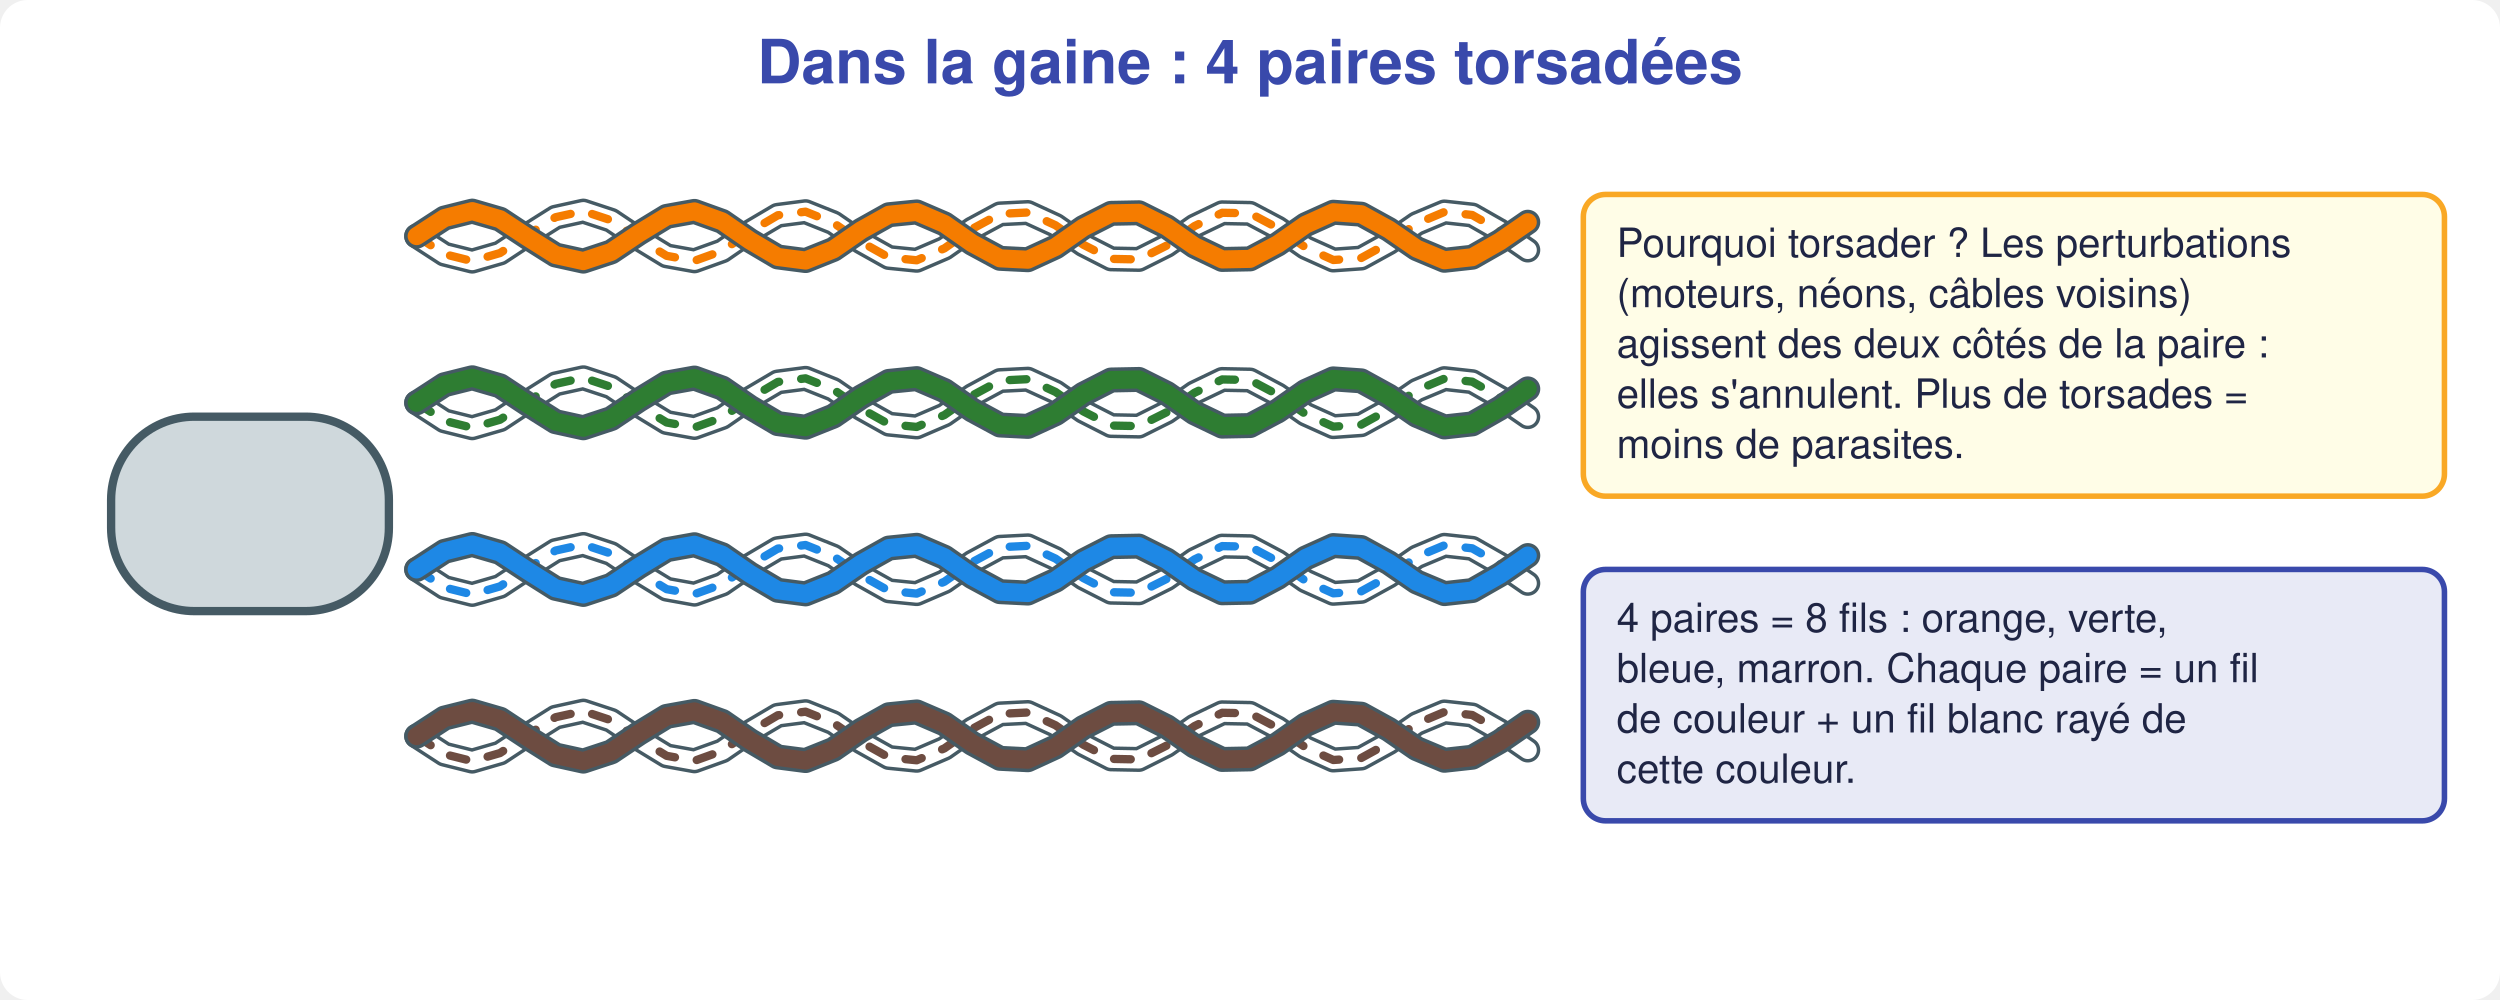
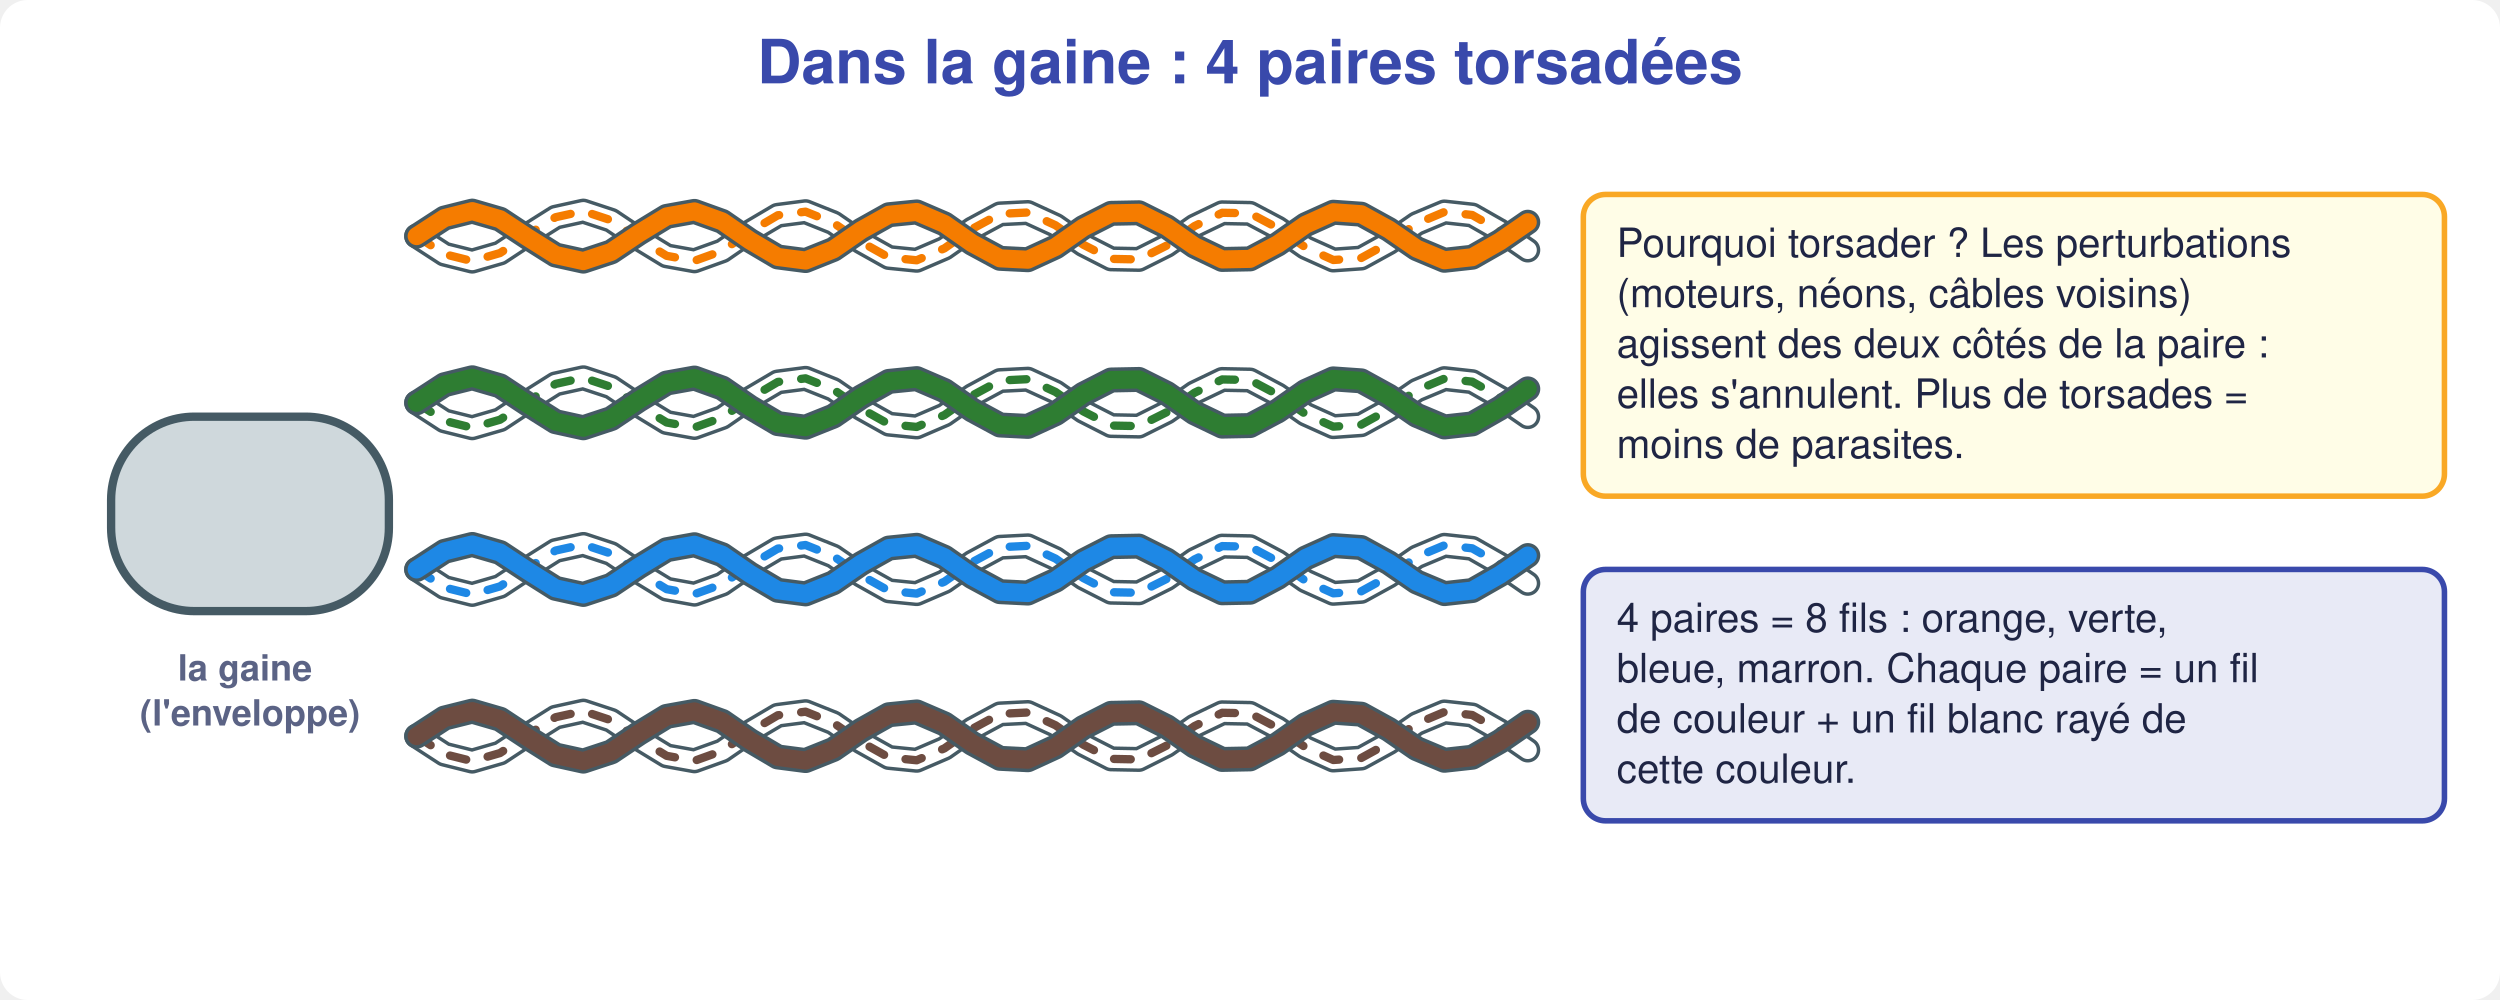
<svg xmlns="http://www.w3.org/2000/svg" viewBox="0 0 900 360" width="900" height="360" role="img">
  <defs>
    <marker id="ar" viewBox="0 0 10 10" refX="8" refY="5" markerWidth="7" markerHeight="7" orient="auto-start-reverse">
      <path d="M0,0 L10,5 L0,10 z" fill="#3a4270" />
    </marker>
  </defs>
  <rect width="900" height="360" fill="#ffffff" rx="10" />
  <text x="450.0" y="30" font-family="Segoe UI, Helvetica, Arial, sans-serif" font-size="22" fill="#3949ab" text-anchor="middle" font-weight="700">
    <tspan x="450.0" dy="0">Dans la gaine : 4 paires torsadées</tspan>
  </text>
  <rect x="40" y="150" width="100" height="70" rx="30" fill="#cfd8dc" stroke="#455a64" stroke-width="3" />
+   <text x="90" y="245" font-family="Segoe UI, Helvetica, Arial, sans-serif" font-size="13" fill="#5b6385" text-anchor="middle" font-weight="700">
+     <tspan x="90" dy="0">la gaine</tspan>
+     <tspan x="90" dy="16.2">(l'enveloppe)</tspan>
+   </text>
  <path d="M150.0,85.0 L160.0,91.5 L170.0,94.0 L180.0,91.1 L190.0,84.5 L200.0,78.2 L210.0,76.0 L220.0,79.3 L230.0,86.0 L240.0,92.1 L250.0,93.9 L260.0,90.3 L270.0,83.4 L280.0,77.5 L290.0,76.2 L300.0,80.2 L310.0,87.1 L320.0,92.7 L330.0,93.7 L340.0,89.4 L350.0,82.4 L360.0,77.0 L370.0,76.5 L380.0,81.1 L390.0,88.1 L400.0,93.2 L410.0,93.4 L420.0,88.4 L430.0,81.4 L440.0,76.6 L450.0,76.8 L460.0,82.1 L470.0,89.1 L480.0,93.6 L490.0,92.9 L500.0,87.4 L510.0,80.5 L520.0,76.3 L530.0,77.4 L540.0,83.1 L550.0,90.0" fill="none" stroke="#455a64" stroke-width="9" stroke-linecap="round" stroke-linejoin="round" />
  <path d="M150.0,85.0 L160.0,91.5 L170.0,94.0 L180.0,91.1 L190.0,84.5 L200.0,78.2 L210.0,76.0 L220.0,79.3 L230.0,86.0 L240.0,92.1 L250.0,93.9 L260.0,90.3 L270.0,83.4 L280.0,77.5 L290.0,76.2 L300.0,80.2 L310.0,87.1 L320.0,92.7 L330.0,93.7 L340.0,89.4 L350.0,82.4 L360.0,77.0 L370.0,76.5 L380.0,81.1 L390.0,88.1 L400.0,93.2 L410.0,93.4 L420.0,88.4 L430.0,81.4 L440.0,76.6 L450.0,76.8 L460.0,82.1 L470.0,89.1 L480.0,93.6 L490.0,92.9 L500.0,87.4 L510.0,80.5 L520.0,76.3 L530.0,77.4 L540.0,83.1 L550.0,90.0" fill="none" stroke="#ffffff" stroke-width="6.5" stroke-linecap="round" stroke-linejoin="round" />
  <path d="M150.0,85.0 L160.0,91.5 L170.0,94.0 L180.0,91.1 L190.0,84.5 L200.0,78.2 L210.0,76.0 L220.0,79.3 L230.0,86.0 L240.0,92.1 L250.0,93.9 L260.0,90.3 L270.0,83.4 L280.0,77.5 L290.0,76.2 L300.0,80.2 L310.0,87.1 L320.0,92.7 L330.0,93.7 L340.0,89.4 L350.0,82.4 L360.0,77.0 L370.0,76.5 L380.0,81.1 L390.0,88.1 L400.0,93.2 L410.0,93.4 L420.0,88.4 L430.0,81.4 L440.0,76.6 L450.0,76.8 L460.0,82.1 L470.0,89.1 L480.0,93.6 L490.0,92.9 L500.0,87.4 L510.0,80.5 L520.0,76.3 L530.0,77.4 L540.0,83.1 L550.0,90.0" fill="none" stroke="#f57c00" stroke-width="3" stroke-linecap="round" stroke-linejoin="round" stroke-dasharray="6 8" />
  <path d="M150.0,85.0 L160.0,78.5 L170.0,76.0 L180.0,78.9 L190.0,85.5 L200.0,91.8 L210.0,94.0 L220.0,90.7 L230.0,84.0 L240.0,77.9 L250.0,76.1 L260.0,79.7 L270.0,86.6 L280.0,92.5 L290.0,93.8 L300.0,89.8 L310.0,82.9 L320.0,77.3 L330.0,76.3 L340.0,80.6 L350.0,87.6 L360.0,93.0 L370.0,93.5 L380.0,88.9 L390.0,81.9 L400.0,76.8 L410.0,76.6 L420.0,81.6 L430.0,88.6 L440.0,93.4 L450.0,93.2 L460.0,87.9 L470.0,80.9 L480.0,76.4 L490.0,77.1 L500.0,82.6 L510.0,89.5 L520.0,93.7 L530.0,92.6 L540.0,86.9 L550.0,80.0" fill="none" stroke="#455a64" stroke-width="9" stroke-linecap="round" stroke-linejoin="round" />
  <path d="M150.0,85.0 L160.0,78.5 L170.0,76.0 L180.0,78.9 L190.0,85.5 L200.0,91.8 L210.0,94.0 L220.0,90.7 L230.0,84.0 L240.0,77.9 L250.0,76.1 L260.0,79.7 L270.0,86.6 L280.0,92.5 L290.0,93.8 L300.0,89.8 L310.0,82.9 L320.0,77.3 L330.0,76.3 L340.0,80.6 L350.0,87.6 L360.0,93.0 L370.0,93.5 L380.0,88.9 L390.0,81.9 L400.0,76.8 L410.0,76.6 L420.0,81.6 L430.0,88.6 L440.0,93.4 L450.0,93.2 L460.0,87.9 L470.0,80.9 L480.0,76.4 L490.0,77.1 L500.0,82.6 L510.0,89.5 L520.0,93.7 L530.0,92.6 L540.0,86.9 L550.0,80.0" fill="none" stroke="#f57c00" stroke-width="6.5" stroke-linecap="round" stroke-linejoin="round" />
  <path d="M150.0,145.0 L160.0,151.5 L170.0,154.0 L180.0,151.1 L190.0,144.5 L200.0,138.2 L210.0,136.0 L220.0,139.3 L230.0,146.0 L240.0,152.1 L250.0,153.9 L260.0,150.3 L270.0,143.4 L280.0,137.5 L290.0,136.2 L300.0,140.2 L310.0,147.1 L320.0,152.7 L330.0,153.7 L340.0,149.4 L350.0,142.4 L360.0,137.0 L370.0,136.5 L380.0,141.1 L390.0,148.1 L400.0,153.2 L410.0,153.4 L420.0,148.4 L430.0,141.4 L440.0,136.6 L450.0,136.8 L460.0,142.1 L470.0,149.1 L480.0,153.6 L490.0,152.9 L500.0,147.4 L510.0,140.5 L520.0,136.3 L530.0,137.4 L540.0,143.1 L550.0,150.0" fill="none" stroke="#455a64" stroke-width="9" stroke-linecap="round" stroke-linejoin="round" />
  <path d="M150.0,145.0 L160.0,151.5 L170.0,154.0 L180.0,151.1 L190.0,144.5 L200.0,138.2 L210.0,136.0 L220.0,139.3 L230.0,146.0 L240.0,152.1 L250.0,153.9 L260.0,150.3 L270.0,143.4 L280.0,137.5 L290.0,136.2 L300.0,140.2 L310.0,147.1 L320.0,152.7 L330.0,153.7 L340.0,149.4 L350.0,142.4 L360.0,137.0 L370.0,136.5 L380.0,141.1 L390.0,148.1 L400.0,153.2 L410.0,153.4 L420.0,148.4 L430.0,141.4 L440.0,136.6 L450.0,136.8 L460.0,142.1 L470.0,149.1 L480.0,153.6 L490.0,152.9 L500.0,147.4 L510.0,140.5 L520.0,136.3 L530.0,137.4 L540.0,143.1 L550.0,150.0" fill="none" stroke="#ffffff" stroke-width="6.5" stroke-linecap="round" stroke-linejoin="round" />
  <path d="M150.0,145.0 L160.0,151.5 L170.0,154.0 L180.0,151.1 L190.0,144.5 L200.0,138.2 L210.0,136.0 L220.0,139.3 L230.0,146.0 L240.0,152.1 L250.0,153.9 L260.0,150.3 L270.0,143.4 L280.0,137.5 L290.0,136.2 L300.0,140.2 L310.0,147.1 L320.0,152.7 L330.0,153.7 L340.0,149.4 L350.0,142.4 L360.0,137.0 L370.0,136.5 L380.0,141.1 L390.0,148.1 L400.0,153.2 L410.0,153.4 L420.0,148.4 L430.0,141.4 L440.0,136.6 L450.0,136.8 L460.0,142.1 L470.0,149.1 L480.0,153.6 L490.0,152.9 L500.0,147.4 L510.0,140.5 L520.0,136.3 L530.0,137.4 L540.0,143.1 L550.0,150.0" fill="none" stroke="#2e7d32" stroke-width="3" stroke-linecap="round" stroke-linejoin="round" stroke-dasharray="6 8" />
  <path d="M150.0,145.0 L160.0,138.5 L170.0,136.0 L180.0,138.9 L190.0,145.5 L200.0,151.8 L210.0,154.0 L220.0,150.7 L230.0,144.0 L240.0,137.9 L250.0,136.1 L260.0,139.7 L270.0,146.6 L280.0,152.5 L290.0,153.8 L300.0,149.8 L310.0,142.9 L320.0,137.3 L330.0,136.3 L340.0,140.6 L350.0,147.6 L360.0,153.0 L370.0,153.5 L380.0,148.9 L390.0,141.9 L400.0,136.8 L410.0,136.6 L420.0,141.6 L430.0,148.6 L440.0,153.4 L450.0,153.2 L460.0,147.9 L470.0,140.9 L480.0,136.4 L490.0,137.1 L500.0,142.6 L510.0,149.5 L520.0,153.7 L530.0,152.6 L540.0,146.9 L550.0,140.0" fill="none" stroke="#455a64" stroke-width="9" stroke-linecap="round" stroke-linejoin="round" />
  <path d="M150.0,145.0 L160.0,138.5 L170.0,136.0 L180.0,138.9 L190.0,145.5 L200.0,151.8 L210.0,154.0 L220.0,150.7 L230.0,144.0 L240.0,137.9 L250.0,136.1 L260.0,139.7 L270.0,146.6 L280.0,152.5 L290.0,153.8 L300.0,149.8 L310.0,142.9 L320.0,137.3 L330.0,136.3 L340.0,140.6 L350.0,147.6 L360.0,153.0 L370.0,153.5 L380.0,148.9 L390.0,141.9 L400.0,136.8 L410.0,136.6 L420.0,141.6 L430.0,148.6 L440.0,153.4 L450.0,153.2 L460.0,147.9 L470.0,140.9 L480.0,136.4 L490.0,137.1 L500.0,142.6 L510.0,149.5 L520.0,153.7 L530.0,152.6 L540.0,146.9 L550.0,140.0" fill="none" stroke="#2e7d32" stroke-width="6.5" stroke-linecap="round" stroke-linejoin="round" />
  <path d="M150.0,205.0 L160.0,211.5 L170.0,214.0 L180.0,211.1 L190.0,204.5 L200.0,198.2 L210.0,196.0 L220.0,199.3 L230.0,206.0 L240.0,212.1 L250.0,213.9 L260.0,210.3 L270.0,203.4 L280.0,197.5 L290.0,196.2 L300.0,200.2 L310.0,207.1 L320.0,212.7 L330.0,213.7 L340.0,209.4 L350.0,202.4 L360.0,197.0 L370.0,196.5 L380.0,201.1 L390.0,208.1 L400.0,213.2 L410.0,213.4 L420.0,208.4 L430.0,201.4 L440.0,196.6 L450.0,196.8 L460.0,202.1 L470.0,209.1 L480.0,213.6 L490.0,212.9 L500.0,207.4 L510.0,200.5 L520.0,196.3 L530.0,197.4 L540.0,203.1 L550.0,210.0" fill="none" stroke="#455a64" stroke-width="9" stroke-linecap="round" stroke-linejoin="round" />
  <path d="M150.0,205.0 L160.0,211.5 L170.0,214.0 L180.0,211.1 L190.0,204.5 L200.0,198.2 L210.0,196.0 L220.0,199.3 L230.0,206.0 L240.0,212.1 L250.0,213.9 L260.0,210.3 L270.0,203.4 L280.0,197.5 L290.0,196.2 L300.0,200.2 L310.0,207.1 L320.0,212.7 L330.0,213.7 L340.0,209.4 L350.0,202.4 L360.0,197.0 L370.0,196.5 L380.0,201.1 L390.0,208.1 L400.0,213.2 L410.0,213.4 L420.0,208.4 L430.0,201.4 L440.0,196.6 L450.0,196.8 L460.0,202.1 L470.0,209.1 L480.0,213.6 L490.0,212.9 L500.0,207.4 L510.0,200.5 L520.0,196.3 L530.0,197.4 L540.0,203.1 L550.0,210.0" fill="none" stroke="#ffffff" stroke-width="6.5" stroke-linecap="round" stroke-linejoin="round" />
  <path d="M150.0,205.0 L160.0,211.5 L170.0,214.0 L180.0,211.1 L190.0,204.5 L200.0,198.2 L210.0,196.0 L220.0,199.3 L230.0,206.0 L240.0,212.1 L250.0,213.9 L260.0,210.3 L270.0,203.4 L280.0,197.5 L290.0,196.2 L300.0,200.2 L310.0,207.1 L320.0,212.7 L330.0,213.7 L340.0,209.4 L350.0,202.4 L360.0,197.0 L370.0,196.5 L380.0,201.1 L390.0,208.1 L400.0,213.2 L410.0,213.4 L420.0,208.4 L430.0,201.4 L440.0,196.6 L450.0,196.8 L460.0,202.1 L470.0,209.1 L480.0,213.6 L490.0,212.9 L500.0,207.4 L510.0,200.5 L520.0,196.3 L530.0,197.4 L540.0,203.1 L550.0,210.0" fill="none" stroke="#1e88e5" stroke-width="3" stroke-linecap="round" stroke-linejoin="round" stroke-dasharray="6 8" />
  <path d="M150.0,205.0 L160.0,198.5 L170.0,196.0 L180.0,198.9 L190.0,205.5 L200.0,211.8 L210.0,214.0 L220.0,210.7 L230.0,204.0 L240.0,197.9 L250.0,196.1 L260.0,199.7 L270.0,206.6 L280.0,212.5 L290.0,213.8 L300.0,209.8 L310.0,202.9 L320.0,197.3 L330.0,196.3 L340.0,200.6 L350.0,207.6 L360.0,213.0 L370.0,213.5 L380.0,208.9 L390.0,201.9 L400.0,196.8 L410.0,196.6 L420.0,201.6 L430.0,208.6 L440.0,213.4 L450.0,213.2 L460.0,207.9 L470.0,200.9 L480.0,196.4 L490.0,197.1 L500.0,202.6 L510.0,209.5 L520.0,213.7 L530.0,212.6 L540.0,206.9 L550.0,200.0" fill="none" stroke="#455a64" stroke-width="9" stroke-linecap="round" stroke-linejoin="round" />
  <path d="M150.0,205.0 L160.0,198.5 L170.0,196.0 L180.0,198.9 L190.0,205.5 L200.0,211.8 L210.0,214.0 L220.0,210.7 L230.0,204.0 L240.0,197.9 L250.0,196.1 L260.0,199.7 L270.0,206.6 L280.0,212.5 L290.0,213.8 L300.0,209.8 L310.0,202.9 L320.0,197.3 L330.0,196.3 L340.0,200.6 L350.0,207.6 L360.0,213.0 L370.0,213.5 L380.0,208.9 L390.0,201.9 L400.0,196.8 L410.0,196.6 L420.0,201.6 L430.0,208.6 L440.0,213.4 L450.0,213.2 L460.0,207.9 L470.0,200.9 L480.0,196.4 L490.0,197.1 L500.0,202.6 L510.0,209.5 L520.0,213.7 L530.0,212.6 L540.0,206.9 L550.0,200.0" fill="none" stroke="#1e88e5" stroke-width="6.5" stroke-linecap="round" stroke-linejoin="round" />
  <path d="M150.0,265.0 L160.0,271.5 L170.0,274.0 L180.0,271.1 L190.0,264.5 L200.0,258.2 L210.0,256.0 L220.0,259.3 L230.0,266.0 L240.0,272.1 L250.0,273.9 L260.0,270.3 L270.0,263.4 L280.0,257.5 L290.0,256.2 L300.0,260.2 L310.0,267.1 L320.0,272.7 L330.0,273.7 L340.0,269.4 L350.0,262.4 L360.0,257.0 L370.0,256.5 L380.0,261.1 L390.0,268.1 L400.0,273.2 L410.0,273.4 L420.0,268.4 L430.0,261.4 L440.0,256.6 L450.0,256.8 L460.0,262.1 L470.0,269.1 L480.0,273.6 L490.0,272.9 L500.0,267.4 L510.0,260.5 L520.0,256.3 L530.0,257.4 L540.0,263.1 L550.0,270.0" fill="none" stroke="#455a64" stroke-width="9" stroke-linecap="round" stroke-linejoin="round" />
  <path d="M150.0,265.0 L160.0,271.5 L170.0,274.0 L180.0,271.1 L190.0,264.5 L200.0,258.2 L210.0,256.0 L220.0,259.3 L230.0,266.0 L240.0,272.1 L250.0,273.9 L260.0,270.3 L270.0,263.4 L280.0,257.5 L290.0,256.2 L300.0,260.2 L310.0,267.1 L320.0,272.7 L330.0,273.7 L340.0,269.4 L350.0,262.4 L360.0,257.0 L370.0,256.5 L380.0,261.1 L390.0,268.1 L400.0,273.2 L410.0,273.4 L420.0,268.4 L430.0,261.4 L440.0,256.6 L450.0,256.8 L460.0,262.1 L470.0,269.1 L480.0,273.6 L490.0,272.9 L500.0,267.4 L510.0,260.5 L520.0,256.3 L530.0,257.4 L540.0,263.1 L550.0,270.0" fill="none" stroke="#ffffff" stroke-width="6.5" stroke-linecap="round" stroke-linejoin="round" />
  <path d="M150.0,265.0 L160.0,271.5 L170.0,274.0 L180.0,271.1 L190.0,264.5 L200.0,258.2 L210.0,256.0 L220.0,259.3 L230.0,266.0 L240.0,272.1 L250.0,273.9 L260.0,270.3 L270.0,263.4 L280.0,257.5 L290.0,256.2 L300.0,260.2 L310.0,267.1 L320.0,272.7 L330.0,273.7 L340.0,269.4 L350.0,262.4 L360.0,257.0 L370.0,256.5 L380.0,261.1 L390.0,268.1 L400.0,273.2 L410.0,273.4 L420.0,268.4 L430.0,261.4 L440.0,256.6 L450.0,256.8 L460.0,262.1 L470.0,269.1 L480.0,273.6 L490.0,272.9 L500.0,267.4 L510.0,260.5 L520.0,256.3 L530.0,257.4 L540.0,263.1 L550.0,270.0" fill="none" stroke="#6d4c41" stroke-width="3" stroke-linecap="round" stroke-linejoin="round" stroke-dasharray="6 8" />
  <path d="M150.0,265.0 L160.0,258.5 L170.0,256.0 L180.0,258.9 L190.0,265.5 L200.0,271.8 L210.0,274.0 L220.0,270.7 L230.0,264.0 L240.0,257.9 L250.0,256.1 L260.0,259.7 L270.0,266.6 L280.0,272.5 L290.0,273.8 L300.0,269.8 L310.0,262.9 L320.0,257.3 L330.0,256.3 L340.0,260.6 L350.0,267.6 L360.0,273.0 L370.0,273.5 L380.0,268.9 L390.0,261.9 L400.0,256.8 L410.0,256.6 L420.0,261.6 L430.0,268.6 L440.0,273.4 L450.0,273.2 L460.0,267.9 L470.0,260.9 L480.0,256.4 L490.0,257.1 L500.0,262.6 L510.0,269.5 L520.0,273.7 L530.0,272.6 L540.0,266.9 L550.0,260.0" fill="none" stroke="#455a64" stroke-width="9" stroke-linecap="round" stroke-linejoin="round" />
  <path d="M150.0,265.0 L160.0,258.5 L170.0,256.0 L180.0,258.9 L190.0,265.5 L200.0,271.8 L210.0,274.0 L220.0,270.7 L230.0,264.0 L240.0,257.9 L250.0,256.1 L260.0,259.7 L270.0,266.6 L280.0,272.5 L290.0,273.8 L300.0,269.8 L310.0,262.9 L320.0,257.3 L330.0,256.3 L340.0,260.6 L350.0,267.6 L360.0,273.0 L370.0,273.5 L380.0,268.9 L390.0,261.9 L400.0,256.8 L410.0,256.6 L420.0,261.6 L430.0,268.6 L440.0,273.4 L450.0,273.2 L460.0,267.9 L470.0,260.9 L480.0,256.4 L490.0,257.1 L500.0,262.6 L510.0,269.5 L520.0,273.7 L530.0,272.6 L540.0,266.9 L550.0,260.0" fill="none" stroke="#6d4c41" stroke-width="6.5" stroke-linecap="round" stroke-linejoin="round" />
  <text x="595" y="60" font-family="Segoe UI, Helvetica, Arial, sans-serif" font-size="1" fill="#1f2544" text-anchor="middle" font-weight="400">
    <tspan x="595" dy="0" />
  </text>
  <rect x="570" y="70" width="310" height="108.625" rx="8" fill="#fffde7" stroke="#f9a825" stroke-width="2" />
  <text x="582" y="92.5" font-family="Segoe UI, Helvetica, Arial, sans-serif" font-size="14.5" fill="#1f2544" text-anchor="start" font-weight="400">
    <tspan x="582" dy="0">Pourquoi torsader ? Les perturbations</tspan>
    <tspan x="582" dy="18.1">(moteurs, néons, câbles voisins)</tspan>
    <tspan x="582" dy="18.1">agissent des deux côtés de la paire :</tspan>
    <tspan x="582" dy="18.1">elles s'annulent. Plus de torsades =</tspan>
    <tspan x="582" dy="18.1">moins de parasites.</tspan>
  </text>
  <rect x="570" y="205" width="310" height="90.5" rx="8" fill="#e8eaf6" stroke="#3949ab" stroke-width="2" />
  <text x="582" y="227.5" font-family="Segoe UI, Helvetica, Arial, sans-serif" font-size="14.5" fill="#1f2544" text-anchor="start" font-weight="400">
    <tspan x="582" dy="0">4 paires = 8 fils : orange, verte,</tspan>
    <tspan x="582" dy="18.1">bleue, marron. Chaque paire = un fil</tspan>
    <tspan x="582" dy="18.1">de couleur + un fil blanc rayé de</tspan>
    <tspan x="582" dy="18.1">cette couleur.</tspan>
  </text>
</svg>
